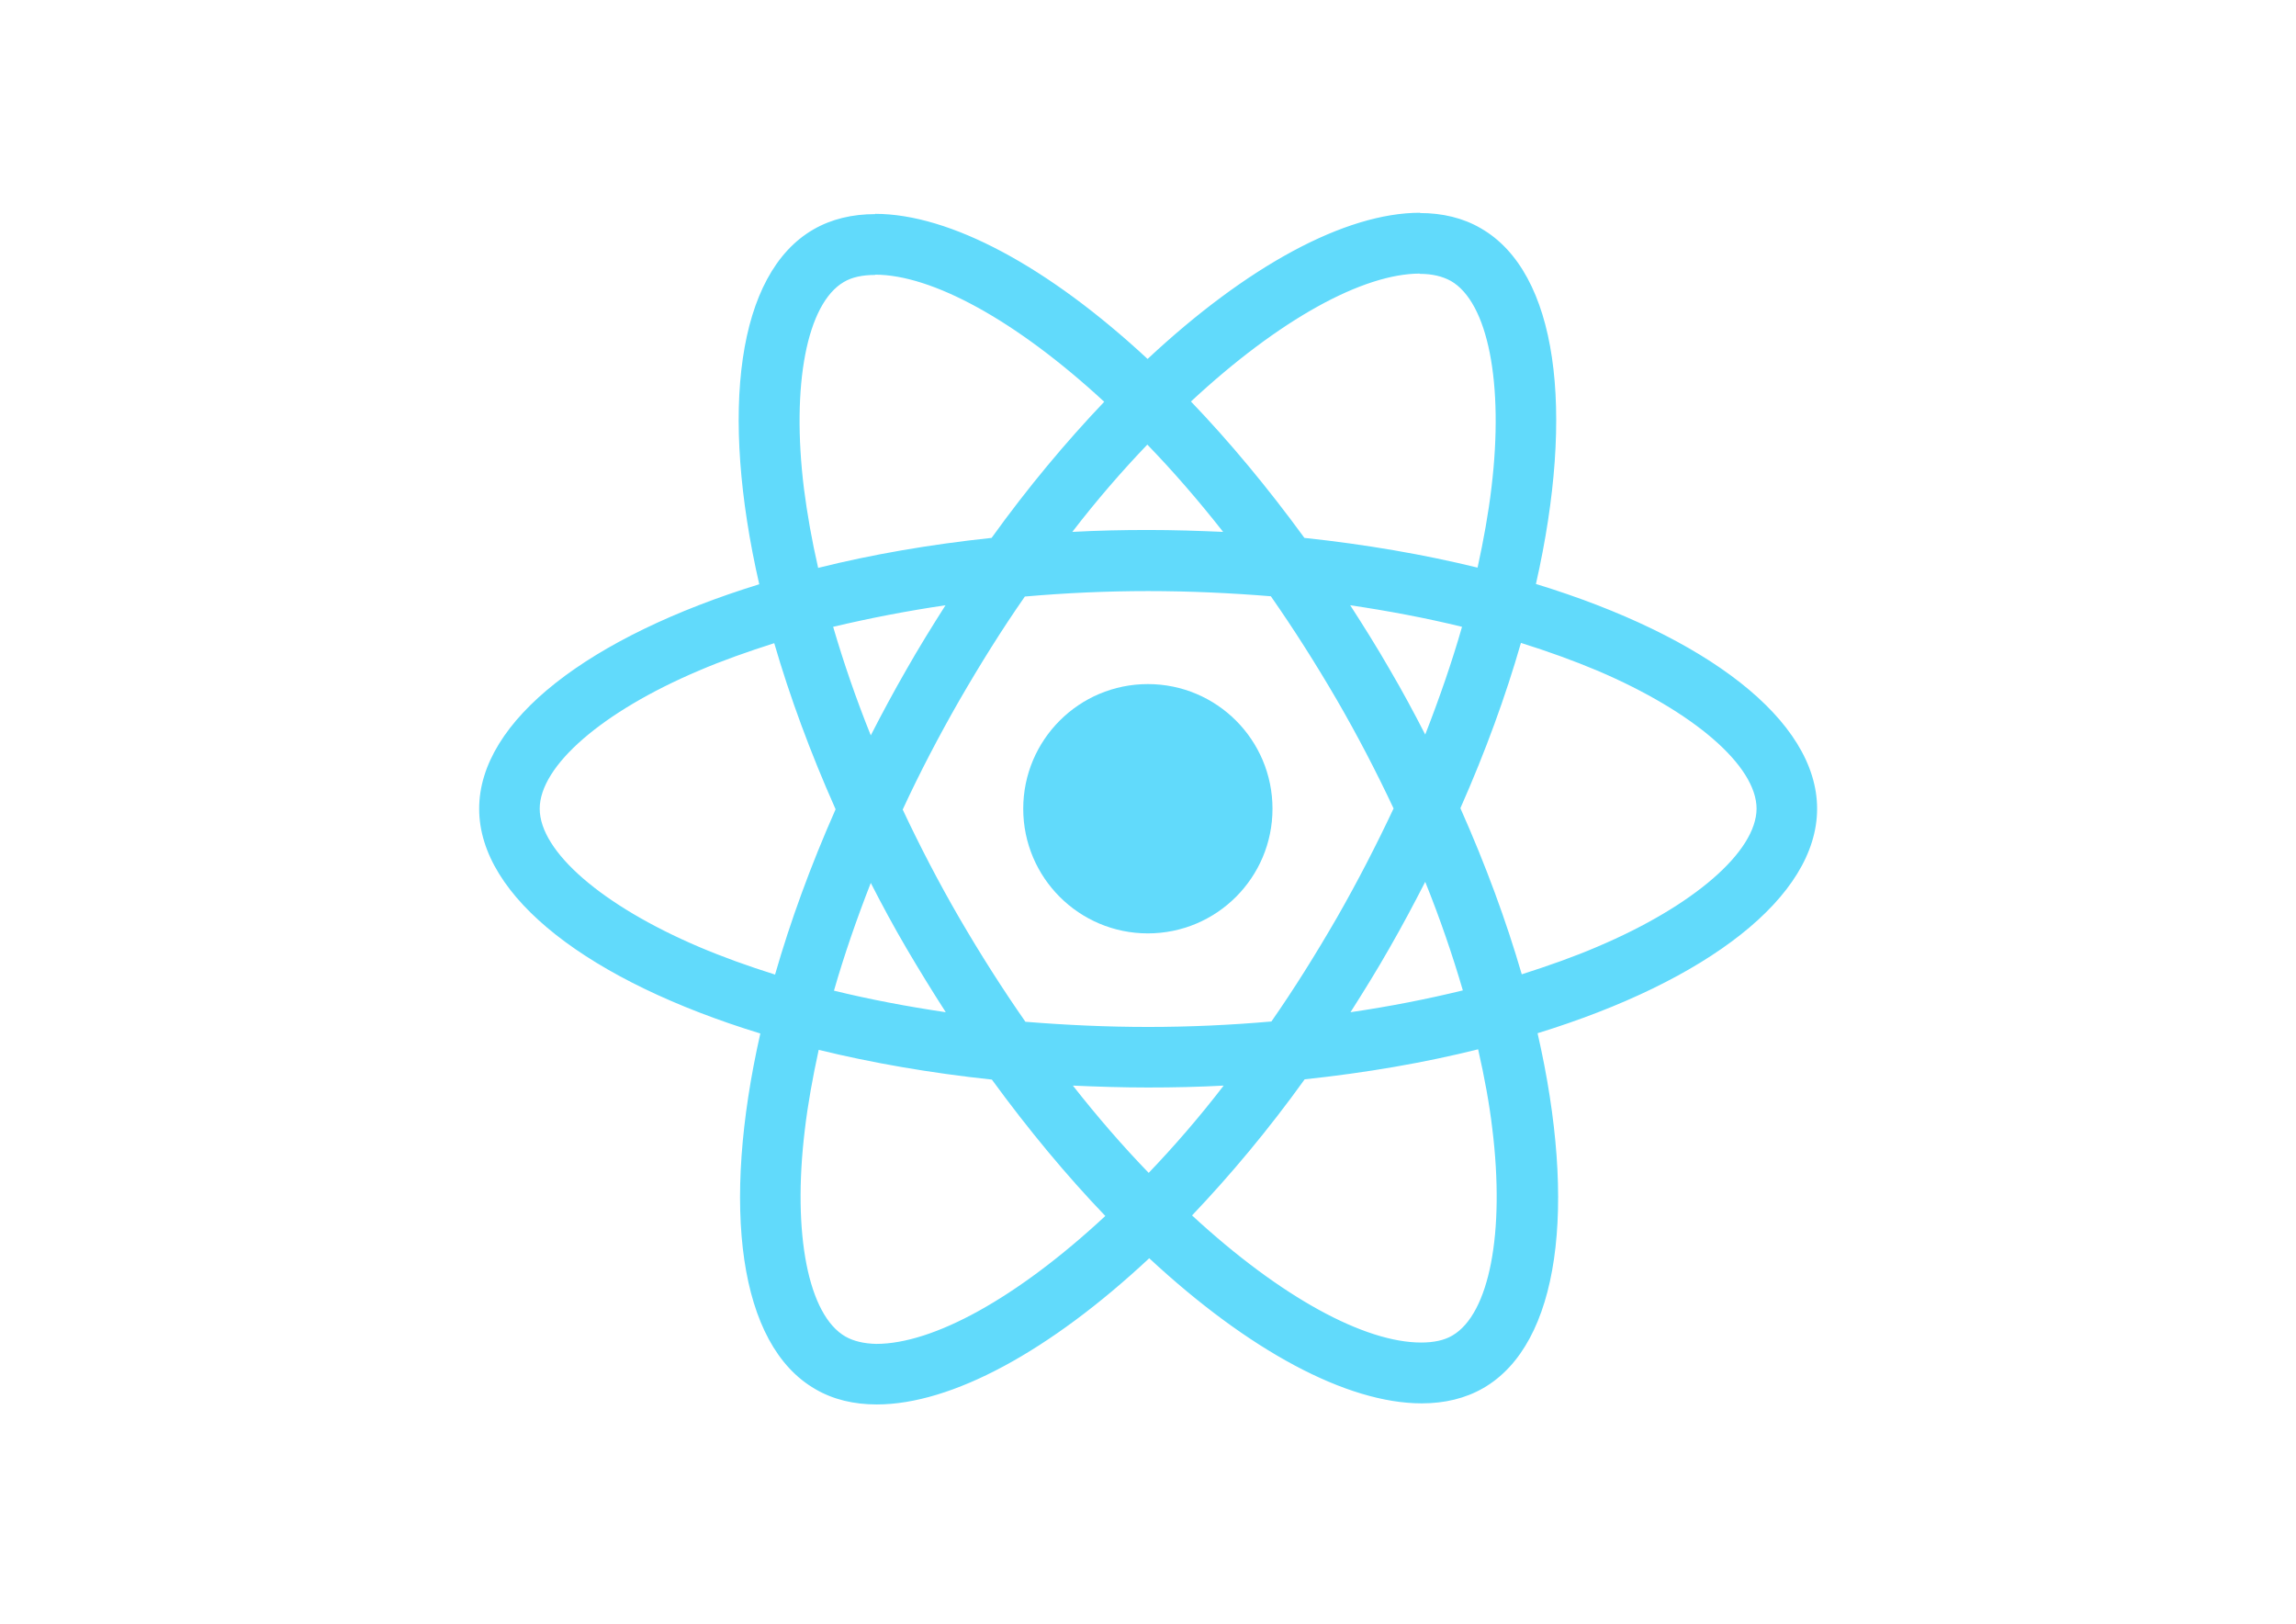
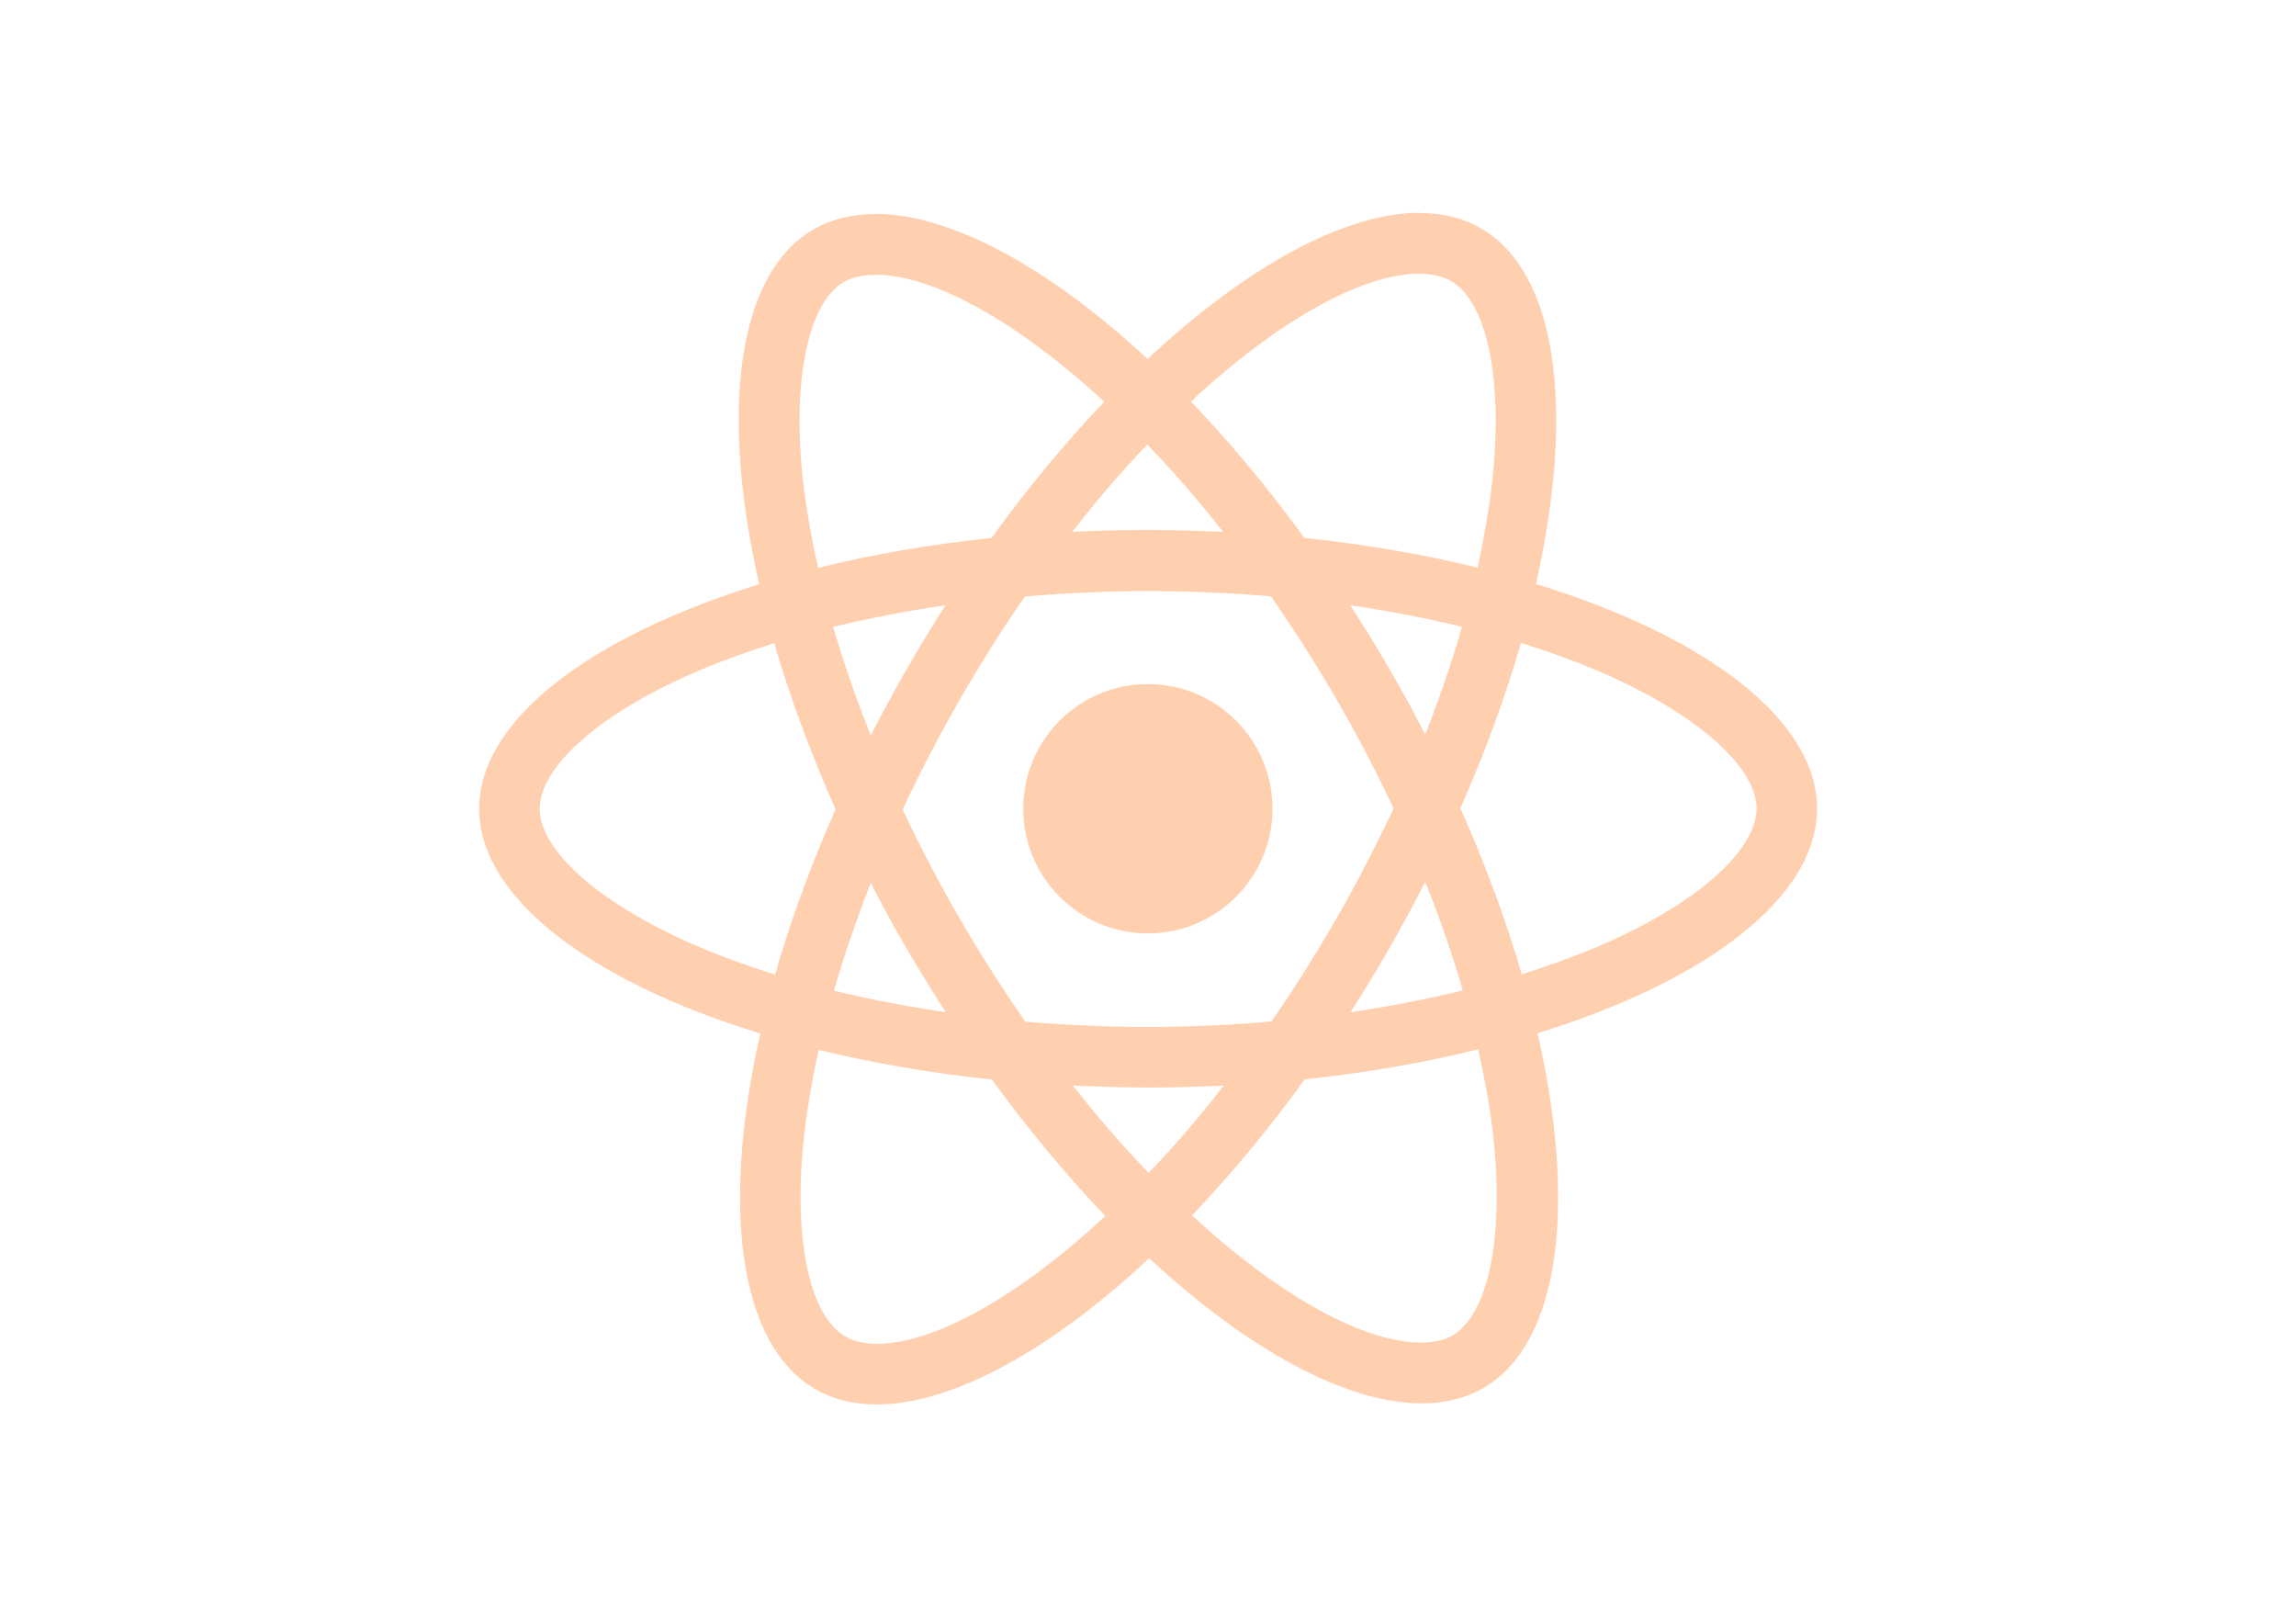
<svg xmlns="http://www.w3.org/2000/svg" viewBox="0 0 841.9 595.3">
-   <g fill="#61DAFB">
+   <g fill="#ffd0b0">
    <path d="M666.3 296.5c0-32.5-40.7-63.3-103.1-82.4 14.4-63.6 8-114.2-20.2-130.4-6.5-3.8-14.1-5.6-22.4-5.6v22.3c4.6 0 8.3.9 11.4 2.6 13.6 7.8 19.5 37.5 14.9 75.7-1.1 9.4-2.9 19.3-5.1 29.4-19.6-4.8-41-8.5-63.5-10.9-13.5-18.5-27.5-35.3-41.6-50 32.6-30.3 63.2-46.9 84-46.9V78c-27.5 0-63.5 19.6-99.9 53.6-36.4-33.8-72.4-53.2-99.9-53.2v22.3c20.7 0 51.4 16.5 84 46.6-14 14.7-28 31.4-41.3 49.9-22.6 2.4-44 6.1-63.6 11-2.3-10-4-19.7-5.2-29-4.7-38.2 1.1-67.9 14.6-75.8 3-1.8 6.9-2.6 11.5-2.6V78.5c-8.4 0-16 1.8-22.6 5.6-28.1 16.2-34.4 66.7-19.9 130.1-62.2 19.2-102.7 49.9-102.7 82.3 0 32.5 40.7 63.3 103.1 82.4-14.4 63.6-8 114.2 20.2 130.4 6.5 3.8 14.1 5.6 22.5 5.6 27.5 0 63.5-19.6 99.9-53.6 36.4 33.8 72.4 53.2 99.9 53.2 8.4 0 16-1.8 22.6-5.6 28.1-16.2 34.4-66.7 19.9-130.1 62-19.1 102.5-49.9 102.5-82.3zm-130.2-66.7c-3.7 12.9-8.3 26.2-13.5 39.5-4.1-8-8.4-16-13.1-24-4.6-8-9.5-15.8-14.4-23.4 14.2 2.1 27.9 4.7 41 7.9zm-45.8 106.5c-7.8 13.5-15.8 26.3-24.1 38.2-14.9 1.3-30 2-45.2 2-15.1 0-30.2-.7-45-1.9-8.3-11.9-16.4-24.6-24.2-38-7.6-13.1-14.5-26.4-20.8-39.8 6.2-13.4 13.2-26.8 20.7-39.9 7.8-13.5 15.8-26.3 24.1-38.2 14.9-1.3 30-2 45.2-2 15.1 0 30.2.7 45 1.9 8.3 11.9 16.4 24.6 24.2 38 7.6 13.1 14.5 26.4 20.8 39.8-6.3 13.4-13.2 26.8-20.7 39.9zm32.3-13c5.4 13.4 10 26.8 13.8 39.8-13.1 3.2-26.9 5.9-41.2 8 4.9-7.7 9.8-15.6 14.4-23.7 4.6-8 8.9-16.1 13-24.1zM421.2 430c-9.3-9.6-18.6-20.3-27.8-32 9 .4 18.2.7 27.5.7 9.4 0 18.7-.2 27.8-.7-9 11.7-18.3 22.4-27.5 32zm-74.4-58.9c-14.2-2.1-27.9-4.7-41-7.9 3.7-12.9 8.3-26.2 13.5-39.5 4.1 8 8.4 16 13.1 24 4.7 8 9.5 15.8 14.4 23.4zM420.7 163c9.3 9.6 18.6 20.3 27.8 32-9-.4-18.2-.7-27.5-.7-9.4 0-18.7.2-27.8.7 9-11.7 18.3-22.4 27.5-32zm-74 58.9c-4.9 7.7-9.8 15.6-14.4 23.7-4.6 8-8.9 16-13 24-5.4-13.4-10-26.8-13.8-39.8 13.1-3.1 26.9-5.8 41.2-7.9zm-90.5 125.2c-35.4-15.1-58.3-34.9-58.3-50.6 0-15.7 22.9-35.6 58.3-50.6 8.6-3.7 18-7 27.7-10.1 5.7 19.6 13.2 40 22.5 60.9-9.2 20.8-16.6 41.1-22.2 60.6-9.9-3.1-19.3-6.5-28-10.2zM310 490c-13.6-7.8-19.5-37.5-14.9-75.7 1.1-9.4 2.9-19.3 5.1-29.4 19.6 4.8 41 8.5 63.5 10.9 13.5 18.5 27.5 35.3 41.6 50-32.6 30.3-63.2 46.9-84 46.9-4.5-.1-8.3-1-11.3-2.7zm237.2-76.2c4.7 38.2-1.1 67.9-14.6 75.8-3 1.8-6.9 2.6-11.5 2.6-20.7 0-51.4-16.5-84-46.6 14-14.7 28-31.4 41.3-49.9 22.6-2.4 44-6.1 63.6-11 2.3 10.1 4.1 19.8 5.2 29.1zm38.5-66.7c-8.6 3.7-18 7-27.7 10.1-5.7-19.6-13.2-40-22.5-60.9 9.2-20.8 16.6-41.1 22.2-60.6 9.9 3.1 19.3 6.5 28.1 10.2 35.4 15.1 58.3 34.9 58.3 50.6-.1 15.7-23 35.6-58.4 50.6zM320.8 78.4z" />
    <circle cx="420.9" cy="296.5" r="45.7" />
    <path d="M520.5 78.1z" />
  </g>
</svg>
